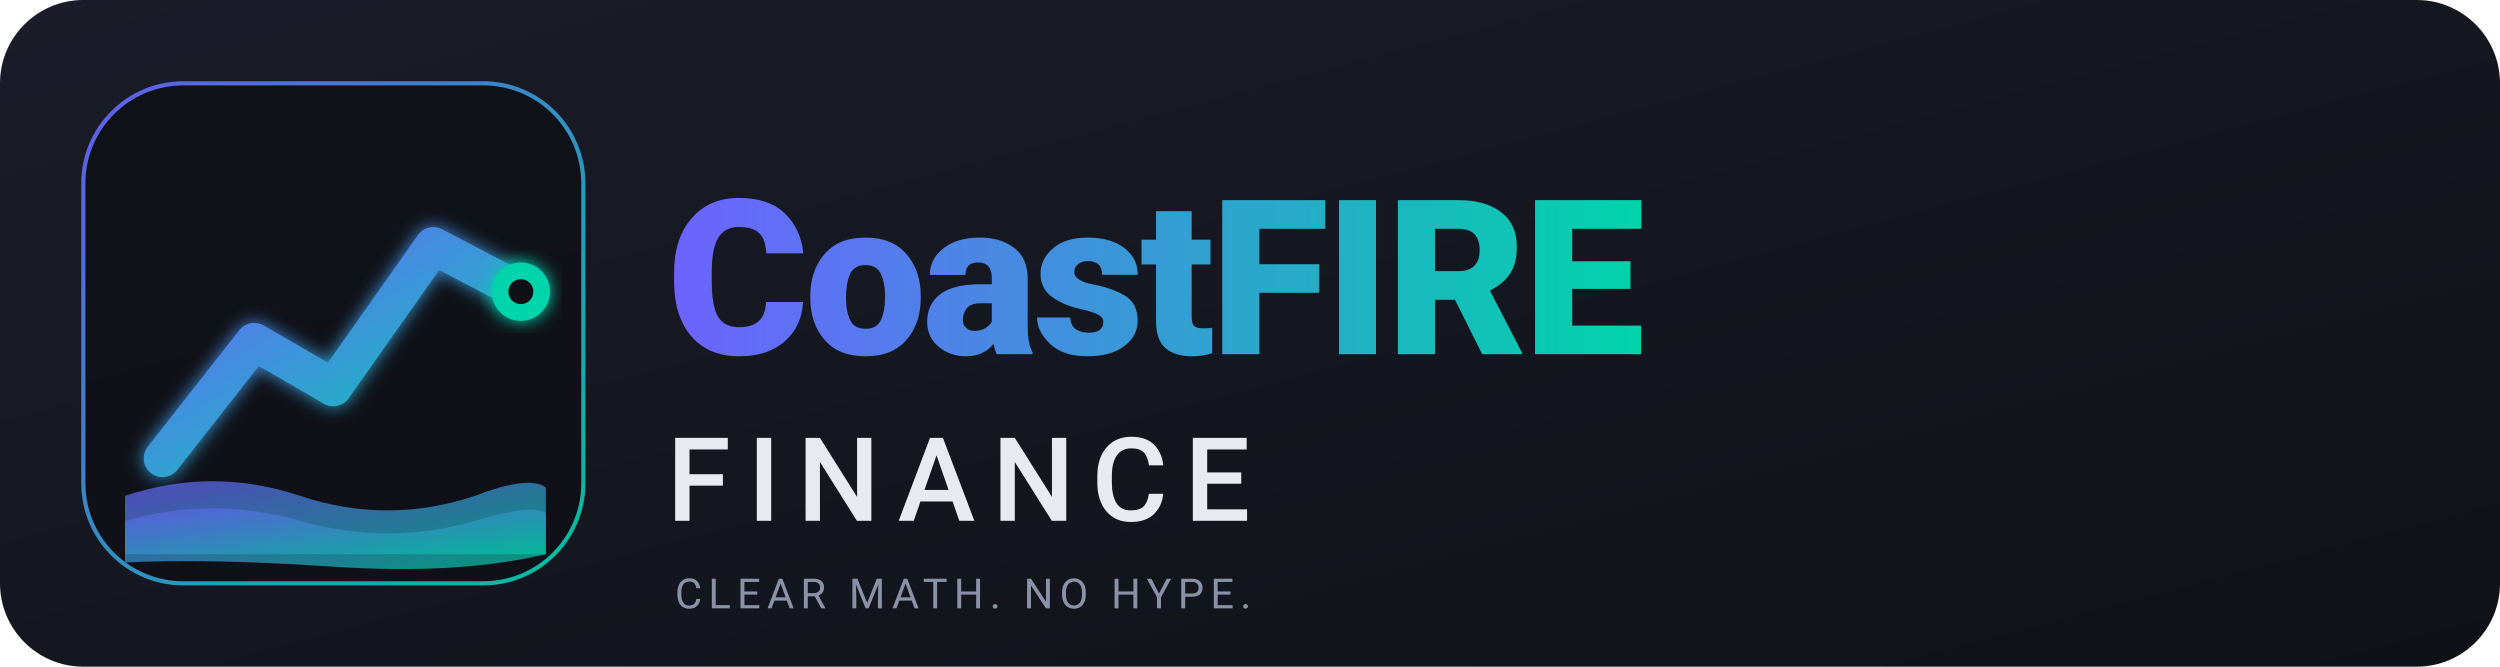
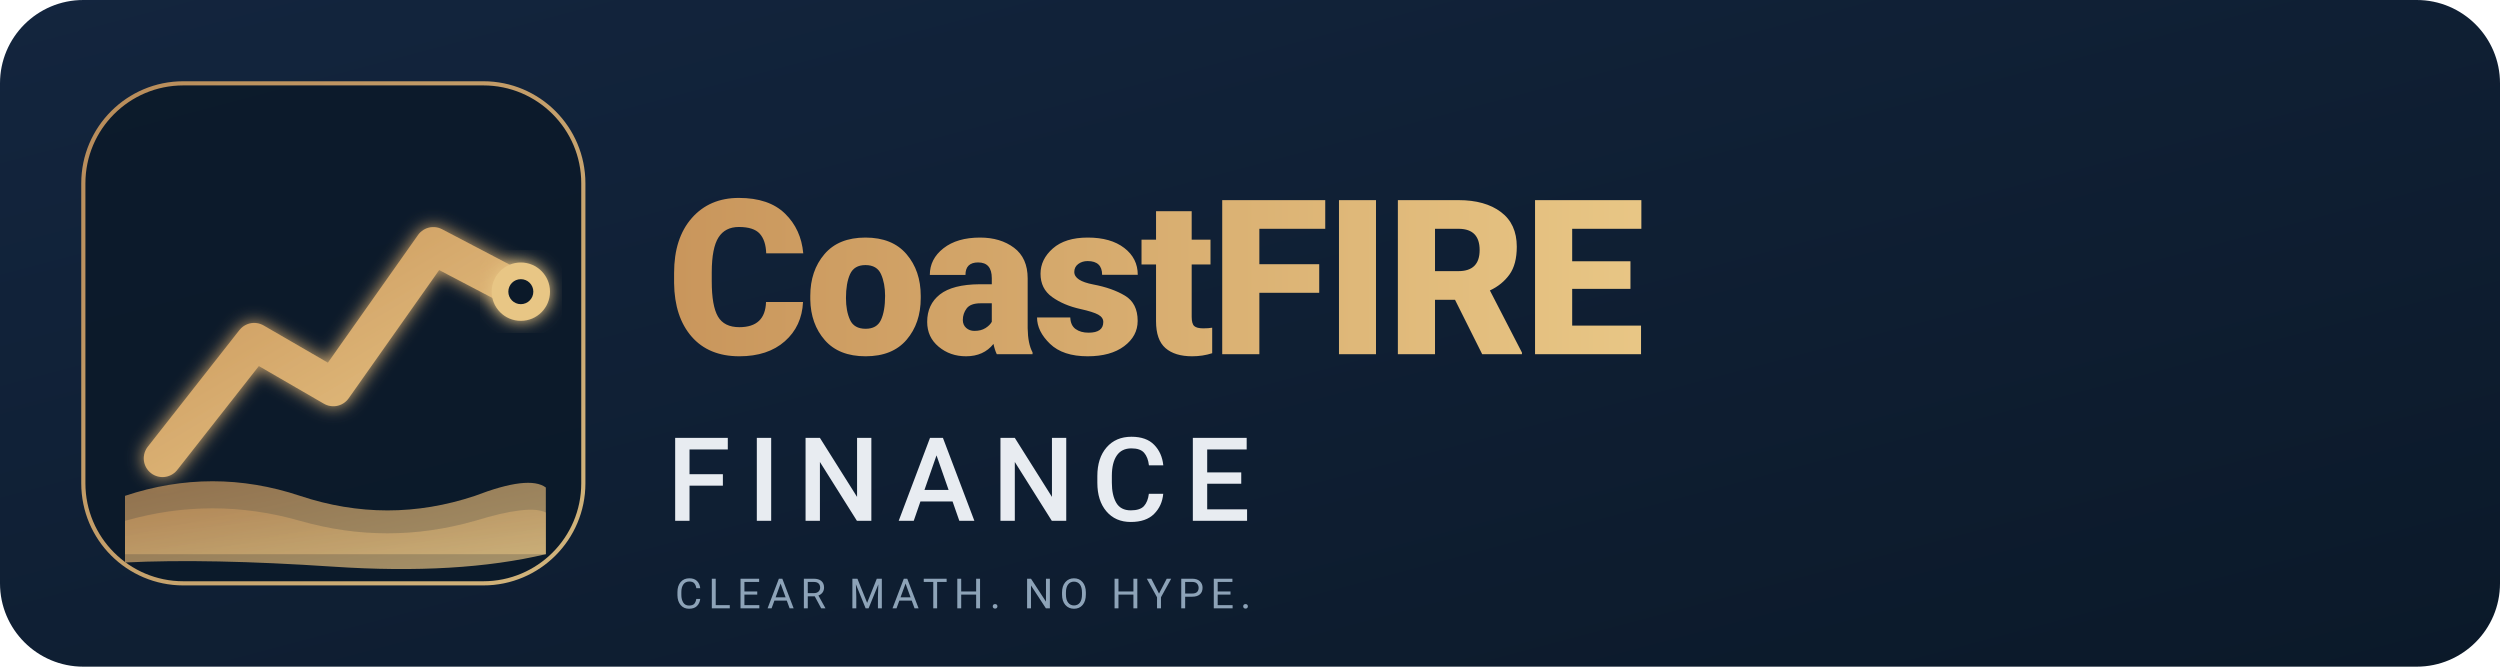
<svg xmlns="http://www.w3.org/2000/svg" viewBox="0 0 1200 320">
  <defs>
    <linearGradient id="bgGrad" x1="0%" y1="0%" x2="100%" y2="100%">
-       <stop offset="0%" stop-color="#1a1d29" />
-       <stop offset="100%" stop-color="#0f1117" />
+       <stop offset="0%" stop-color="#13253e" />
+       <stop offset="100%" stop-color="#0b1929" />
    </linearGradient>
    <linearGradient id="accentGrad" x1="0%" y1="0%" x2="100%" y2="100%">
-       <stop offset="0%" stop-color="#6c63ff" />
-       <stop offset="100%" stop-color="#00d4aa" />
+       <stop offset="0%" stop-color="#c9965c" />
+       <stop offset="100%" stop-color="#e8c685" />
    </linearGradient>
    <linearGradient id="textGrad" x1="0%" y1="0%" x2="100%" y2="0%">
-       <stop offset="0%" stop-color="#6c63ff" />
-       <stop offset="100%" stop-color="#00d4aa" />
+       <stop offset="0%" stop-color="#c9965c" />
+       <stop offset="100%" stop-color="#e8c685" />
    </linearGradient>
    <linearGradient id="waveGrad" x1="0%" y1="0%" x2="100%" y2="100%">
-       <stop offset="0%" stop-color="#6c63ff" stop-opacity="0.7" />
-       <stop offset="100%" stop-color="#00d4aa" stop-opacity="0.7" />
+       <stop offset="0%" stop-color="#c9965c" stop-opacity="0.7" />
+       <stop offset="100%" stop-color="#e8c685" stop-opacity="0.7" />
    </linearGradient>
    <filter id="glow" x="-20%" y="-20%" width="140%" height="140%">
      <feGaussianBlur stdDeviation="4" result="blur" />
      <feMerge>
        <feMergeNode in="blur" />
        <feMergeNode in="SourceGraphic" />
      </feMerge>
    </filter>
  </defs>
  <rect width="1200" height="320" rx="40" fill="url(#bgGrad)" />
  <g transform="translate(40, 40)">
-     <rect width="240" height="240" rx="48" fill="#0f1117" stroke="url(#accentGrad)" stroke-width="2" opacity="0.9" />
+     <rect width="240" height="240" rx="48" fill="#0b1929" stroke="url(#accentGrad)" stroke-width="2" opacity="0.9" />
    <polyline points="38,180 82,124 120,146 168,78 210,100" fill="none" stroke="url(#accentGrad)" stroke-width="18" stroke-linecap="round" stroke-linejoin="round" filter="url(#glow)" />
-     <circle cx="210" cy="100" r="14" fill="#00d4aa" filter="url(#glow)" />
-     <circle cx="210" cy="100" r="6" fill="#0f1117" />
+     <circle cx="210" cy="100" r="14" fill="#e8c685" filter="url(#glow)" />
+     <circle cx="210" cy="100" r="6" fill="#0b1929" />
    <path d="M20,198 Q62,184 104,198 Q146,212 188,198 Q214,188 222,194 L222,226 Q180,236 120,232 Q60,228 20,230 Z" fill="url(#waveGrad)" />
    <path d="M20,210 Q62,198 104,210 Q146,222 188,210 Q214,202 222,206 L222,226 L20,226 Z" fill="url(#accentGrad)" opacity="0.55" />
  </g>
  <g transform="translate(320, 0)">
    <text x="0" y="170" font-family="-apple-system, Segoe UI, Roboto, sans-serif" font-size="104" font-weight="800" fill="url(#textGrad)" letter-spacing="-2">CoastFIRE</text>
-     <text x="0" y="250" font-family="-apple-system, Segoe UI, Roboto, sans-serif" font-size="56" font-weight="500" fill="#e8eaf2" letter-spacing="8">FINANCE</text>
-     <text x="4" y="292" font-family="-apple-system, Segoe UI, Roboto, sans-serif" font-size="20" font-weight="400" fill="#8b92a8" letter-spacing="3">CLEAR MATH. NO HYPE.</text>
+     <text x="0" y="250" font-family="-apple-system, Segoe UI, Roboto, sans-serif" font-size="56" font-weight="500" fill="#e8ecf1" letter-spacing="8">FINANCE</text>
+     <text x="4" y="292" font-family="-apple-system, Segoe UI, Roboto, sans-serif" font-size="20" font-weight="400" fill="#8da3b8" letter-spacing="3">CLEAR MATH. NO HYPE.</text>
  </g>
</svg>
